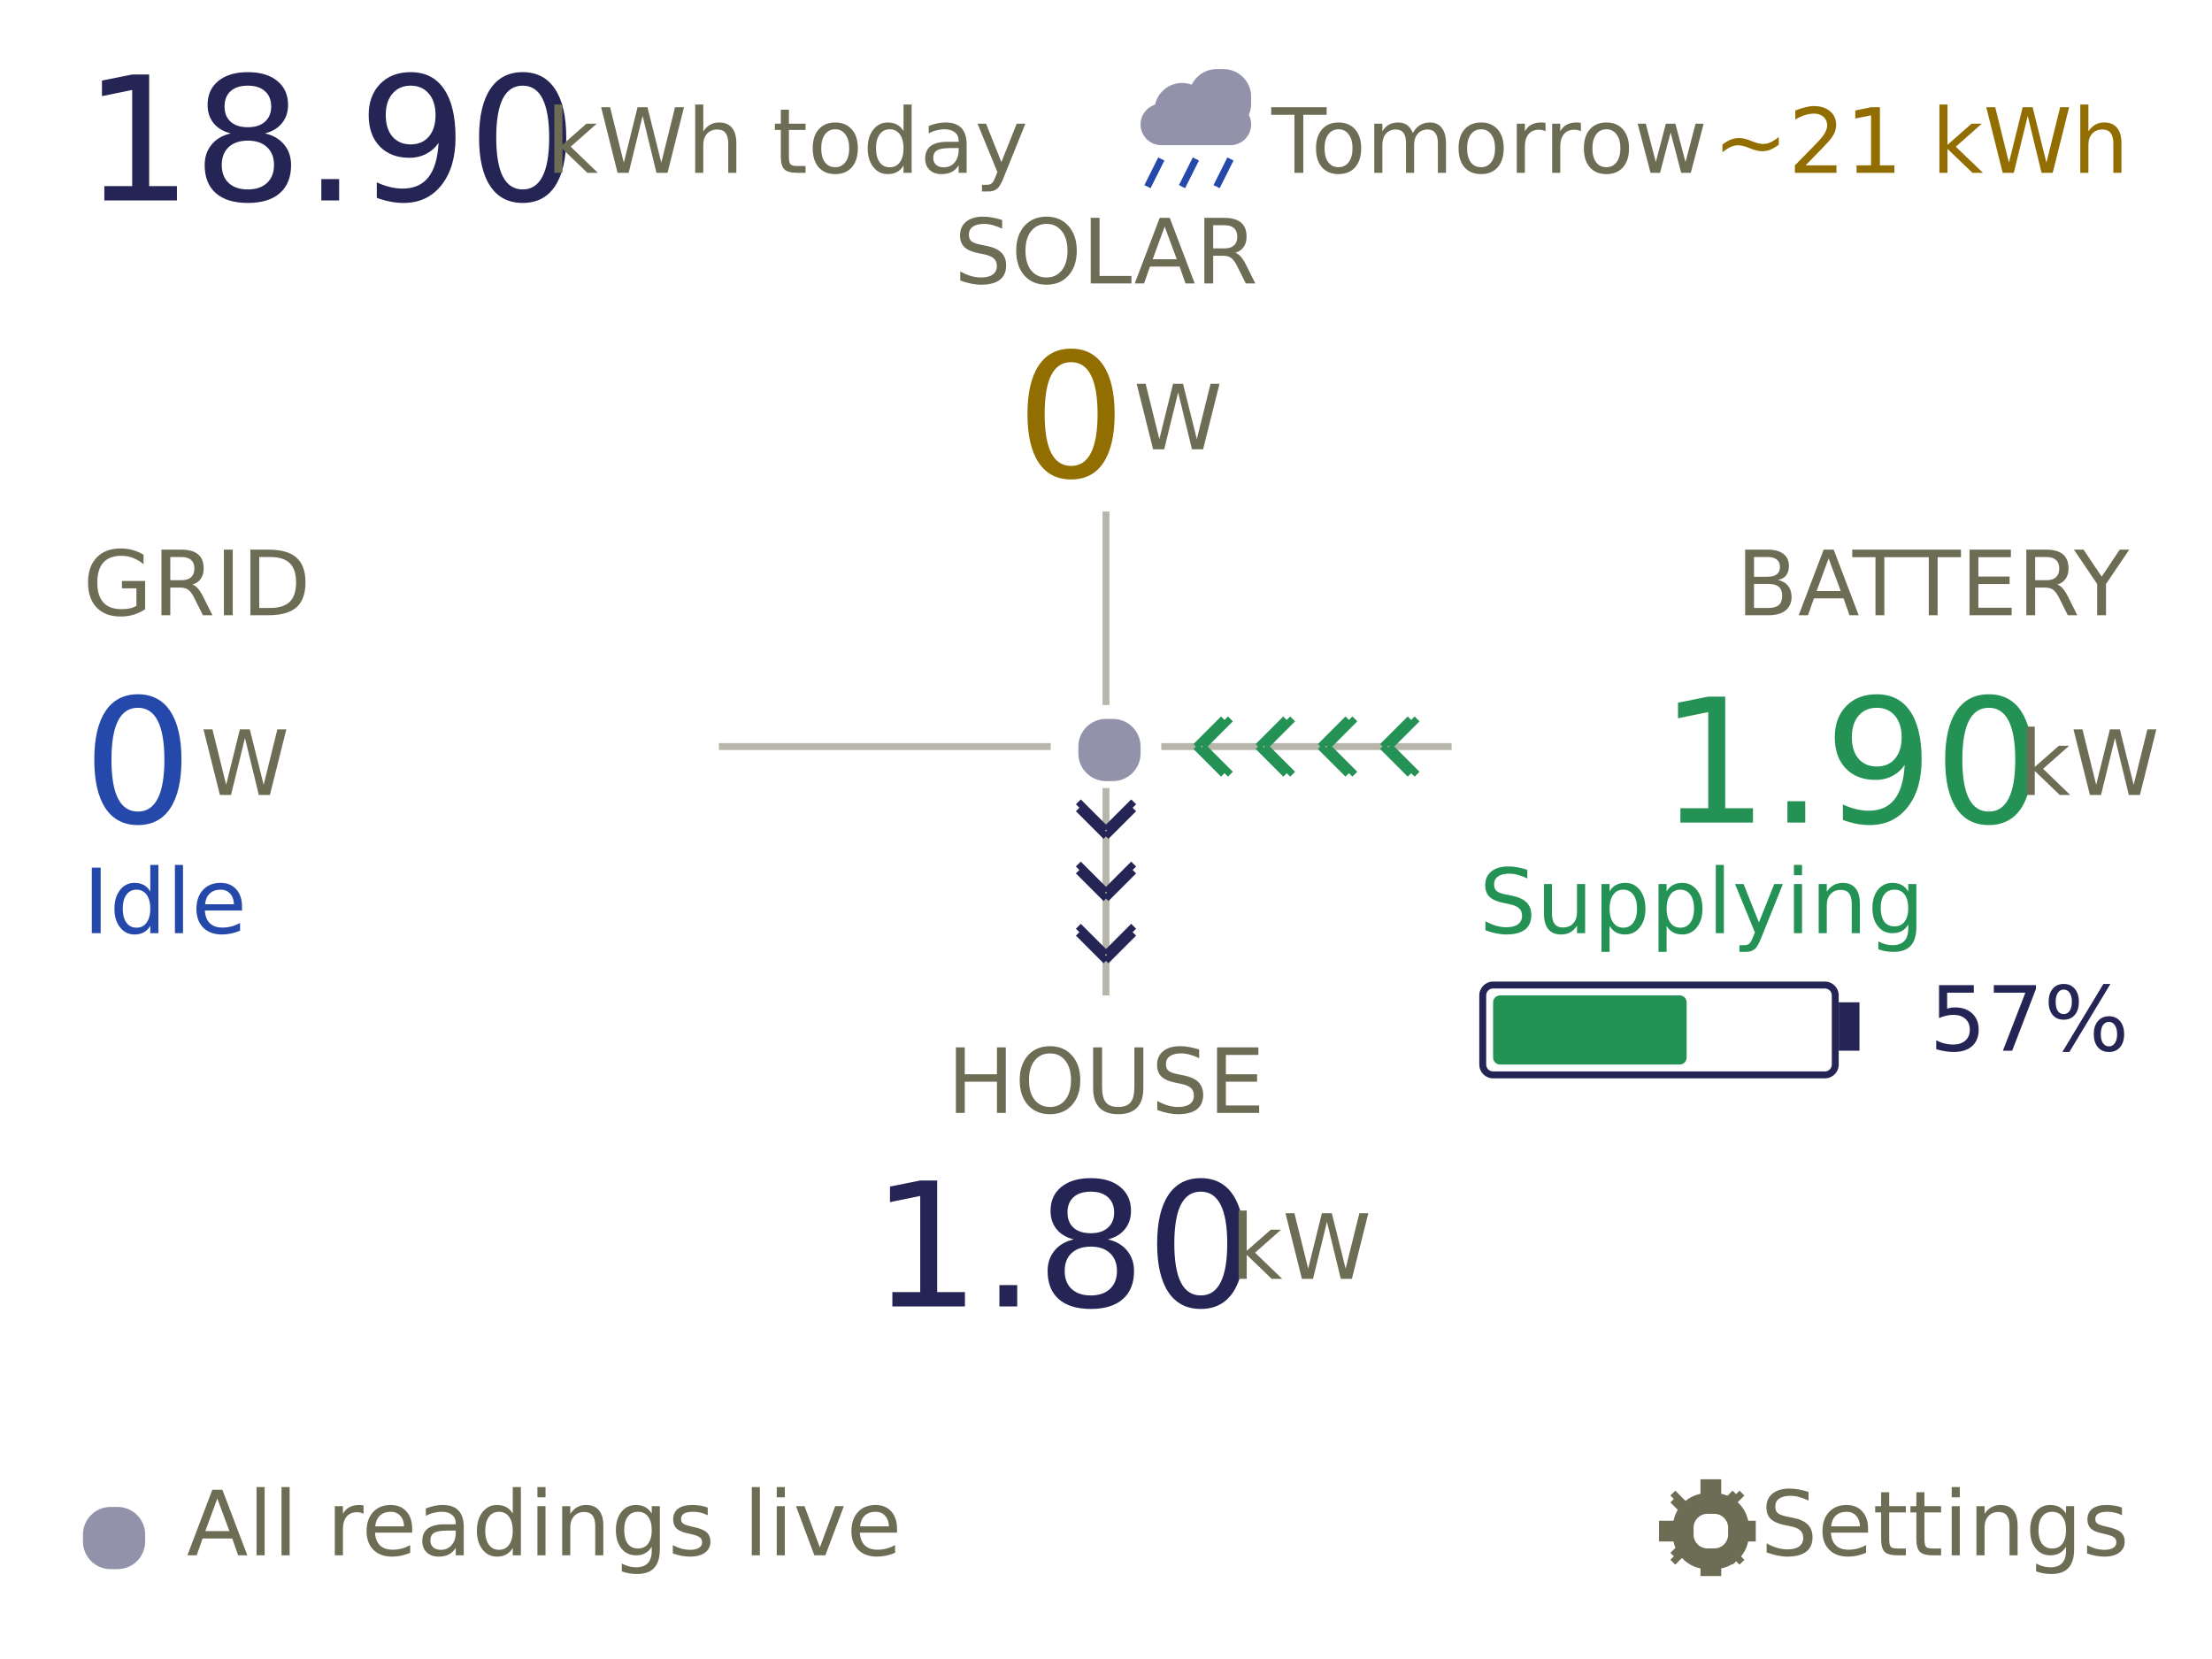
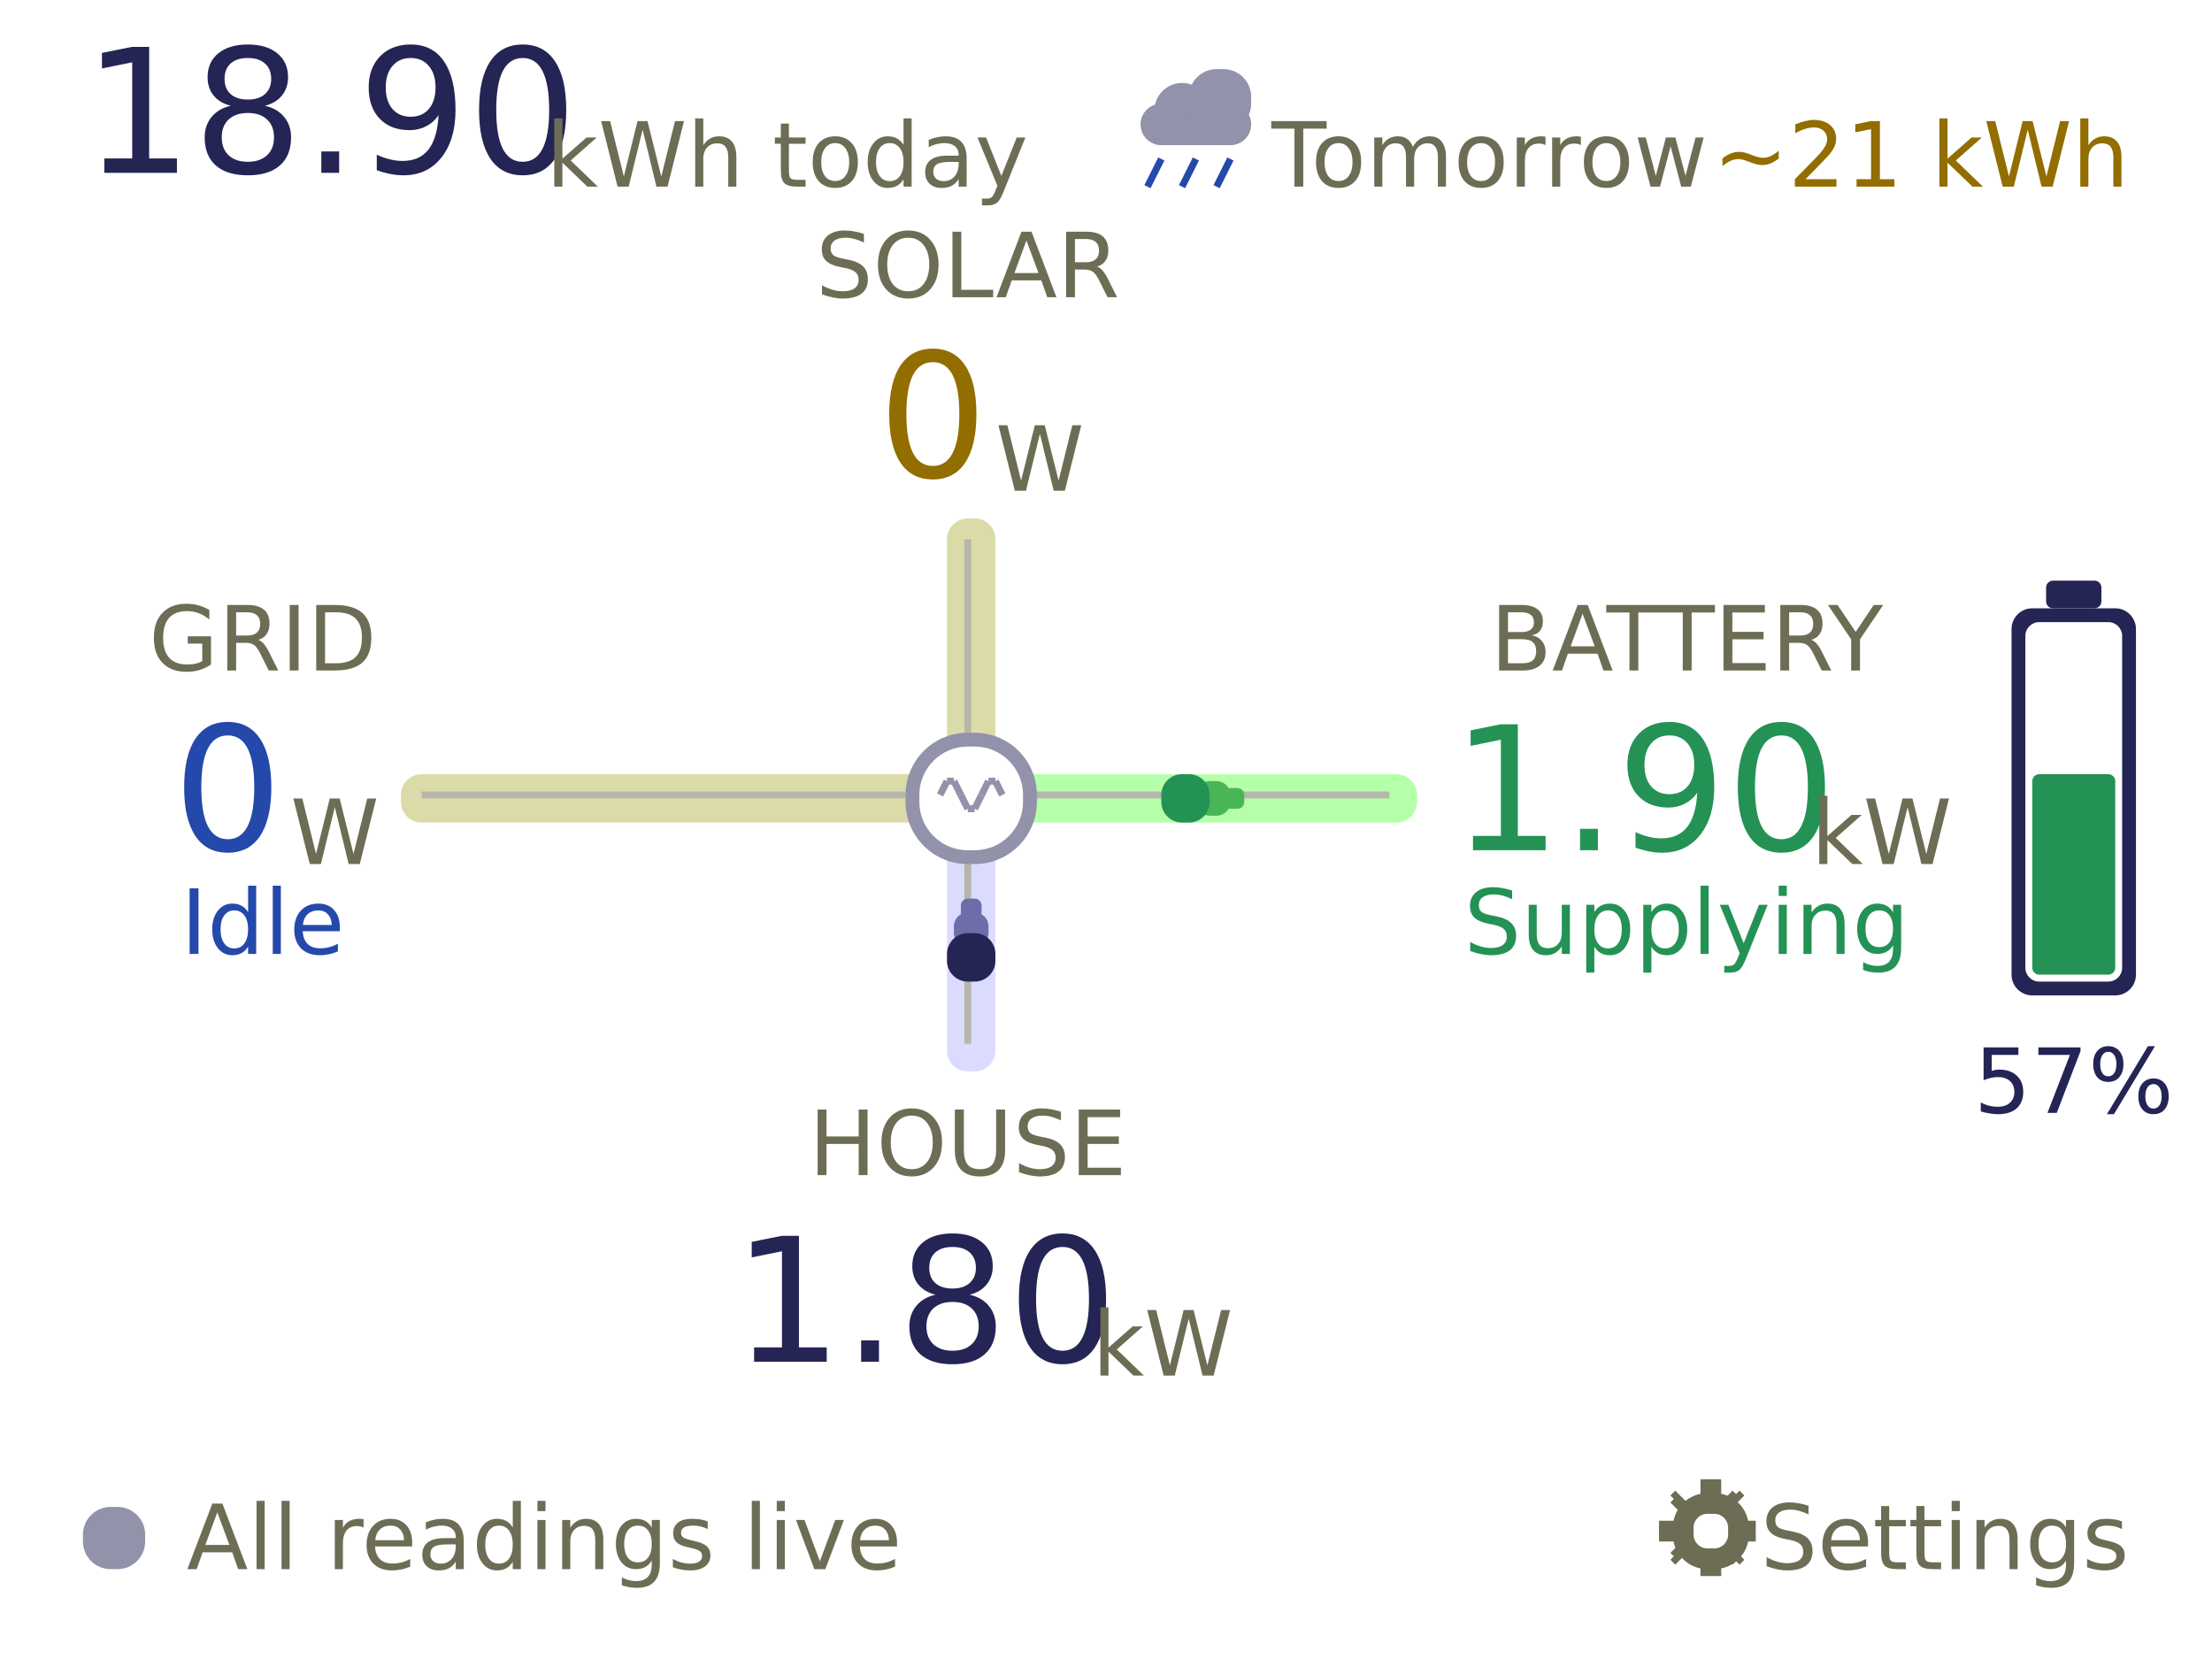
<svg xmlns="http://www.w3.org/2000/svg" width="960" height="720" viewBox="0 0 320 240">
  <style>text{font-family:DejaVu Sans,sans-serif}</style>
  <rect x="0" y="0" width="320" height="240" rx="0" fill="#ffffff" />
-   <text x="12" y="29" font-size="25" text-anchor="start" fill="#242455">18.90</text>
-   <text x="79" y="25" font-size="13" text-anchor="start" fill="#6d6d55">kWh today</text>
-   <text x="308" y="25" font-size="13" text-anchor="end" fill="#926d00">~21 kWh</text>
-   <text x="247" y="25" font-size="13" text-anchor="end" fill="#6d6d55">Tomorrow</text>
+   <text x="12" y="25" font-size="25" text-anchor="start" fill="#242455">18.90</text>
+   <text x="79" y="27" font-size="13" text-anchor="start" fill="#6d6d55">kWh today</text>
+   <text x="308" y="27" font-size="13" text-anchor="end" fill="#926d00">~21 kWh</text>
+   <text x="247" y="27" font-size="13" text-anchor="end" fill="#6d6d55">Tomorrow</text>
  <rect x="165" y="15" width="16" height="6" rx="3" fill="#9292aa" />
  <rect x="167" y="12" width="8" height="8" rx="4" fill="#9292aa" />
  <rect x="172" y="10" width="9" height="9" rx="4" fill="#9292aa" />
  <path d="M168 23 L166 27" fill="none" stroke="#2449aa" />
  <path d="M173 23 L171 27" fill="none" stroke="#2449aa" />
  <path d="M178 23 L176 27" fill="none" stroke="#2449aa" />
-   <text x="160" y="41" font-size="13" text-anchor="middle" fill="#6d6d55">SOLAR</text>
-   <text x="147" y="69" font-size="25" text-anchor="start" fill="#926d00">0</text>
-   <text x="164" y="65" font-size="13" text-anchor="start" fill="#6d6d55">W</text>
-   <text x="12" y="89" font-size="13" text-anchor="start" fill="#6d6d55">GRID</text>
-   <text x="12" y="119" font-size="25" text-anchor="start" fill="#2449aa">0</text>
-   <text x="29" y="115" font-size="13" text-anchor="start" fill="#6d6d55">W</text>
-   <text x="308" y="89" font-size="13" text-anchor="end" fill="#6d6d55">BATTERY</text>
-   <text x="240" y="119" font-size="25" text-anchor="start" fill="#249255">1.90</text>
-   <text x="292" y="115" font-size="13" text-anchor="start" fill="#6d6d55">kW</text>
-   <text x="160" y="161" font-size="13" text-anchor="middle" fill="#6d6d55">HOUSE</text>
-   <text x="126" y="189" font-size="25" text-anchor="start" fill="#242455">1.80</text>
-   <text x="178" y="185" font-size="13" text-anchor="start" fill="#6d6d55">kW</text>
-   <text x="12" y="135" font-size="13" text-anchor="start" fill="#2449aa">Idle</text>
-   <text x="214" y="135" font-size="13" text-anchor="start" fill="#249255">Supplying</text>
-   <rect x="214" y="142" width="52" height="14" rx="2" fill="#242455" />
-   <rect x="266" y="145" width="3" height="7" rx="0" fill="#242455" />
-   <rect x="215" y="143" width="50" height="12" rx="1" fill="#ffffff" />
-   <rect x="216" y="144" width="28" height="10" rx="1" fill="#249255" />
-   <text x="308" y="152" font-size="13" text-anchor="end" fill="#242455">57%</text>
-   <path d="M160 74 L160 102" fill="none" stroke="#b6b6aa" />
-   <path d="M104 108 L152 108" fill="none" stroke="#b6b6aa" />
-   <path d="M168 108 L210 108" fill="none" stroke="#b6b6aa" />
-   <path d="M177 104 L173 108" fill="none" stroke="#249255" />
-   <path d="M177 112 L173 108" fill="none" stroke="#249255" />
-   <path d="M178 104 L174 108" fill="none" stroke="#249255" />
-   <path d="M178 112 L174 108" fill="none" stroke="#249255" />
-   <path d="M186 104 L182 108" fill="none" stroke="#249255" />
-   <path d="M186 112 L182 108" fill="none" stroke="#249255" />
-   <path d="M187 104 L183 108" fill="none" stroke="#249255" />
-   <path d="M187 112 L183 108" fill="none" stroke="#249255" />
-   <path d="M195 104 L191 108" fill="none" stroke="#249255" />
-   <path d="M195 112 L191 108" fill="none" stroke="#249255" />
-   <path d="M196 104 L192 108" fill="none" stroke="#249255" />
-   <path d="M196 112 L192 108" fill="none" stroke="#249255" />
-   <path d="M204 104 L200 108" fill="none" stroke="#249255" />
-   <path d="M204 112 L200 108" fill="none" stroke="#249255" />
-   <path d="M205 104 L201 108" fill="none" stroke="#249255" />
-   <path d="M205 112 L201 108" fill="none" stroke="#249255" />
-   <path d="M160 114 L160 144" fill="none" stroke="#b6b6aa" />
-   <path d="M156 117 L160 121" fill="none" stroke="#242455" />
-   <path d="M164 117 L160 121" fill="none" stroke="#242455" />
-   <path d="M156 116 L160 120" fill="none" stroke="#242455" />
-   <path d="M164 116 L160 120" fill="none" stroke="#242455" />
-   <path d="M156 126 L160 130" fill="none" stroke="#242455" />
-   <path d="M164 126 L160 130" fill="none" stroke="#242455" />
-   <path d="M156 125 L160 129" fill="none" stroke="#242455" />
-   <path d="M164 125 L160 129" fill="none" stroke="#242455" />
-   <path d="M156 135 L160 139" fill="none" stroke="#242455" />
-   <path d="M164 135 L160 139" fill="none" stroke="#242455" />
-   <path d="M156 134 L160 138" fill="none" stroke="#242455" />
-   <path d="M164 134 L160 138" fill="none" stroke="#242455" />
-   <rect x="156" y="104" width="9" height="9" rx="4" fill="#9292aa" />
+   <text x="140" y="43" font-size="13" text-anchor="middle" fill="#6d6d55">SOLAR</text>
+   <text x="127" y="69" font-size="25" text-anchor="start" fill="#926d00">0</text>
+   <text x="144" y="71" font-size="13" text-anchor="start" fill="#6d6d55">W</text>
+   <text x="38" y="97" font-size="13" text-anchor="middle" fill="#6d6d55">GRID</text>
+   <text x="25" y="123" font-size="25" text-anchor="start" fill="#2449aa">0</text>
+   <text x="42" y="125" font-size="13" text-anchor="start" fill="#6d6d55">W</text>
+   <text x="38" y="138" font-size="13" text-anchor="middle" fill="#2449aa">Idle</text>
+   <text x="244" y="97" font-size="13" text-anchor="middle" fill="#6d6d55">BATTERY</text>
+   <text x="210" y="123" font-size="25" text-anchor="start" fill="#249255">1.90</text>
+   <text x="262" y="125" font-size="13" text-anchor="start" fill="#6d6d55">kW</text>
+   <text x="244" y="138" font-size="13" text-anchor="middle" fill="#249255">Supplying</text>
+   <text x="140" y="170" font-size="13" text-anchor="middle" fill="#6d6d55">HOUSE</text>
+   <text x="106" y="197" font-size="25" text-anchor="start" fill="#242455">1.80</text>
+   <text x="158" y="199" font-size="13" text-anchor="start" fill="#6d6d55">kW</text>
+   <rect x="296" y="84" width="8" height="4" rx="1" fill="#242455" />
+   <rect x="291" y="88" width="18" height="56" rx="3" fill="#242455" />
+   <rect x="293" y="90" width="14" height="52" rx="2" fill="#ffffff" />
+   <rect x="294" y="112" width="12" height="29" rx="1" fill="#249255" />
+   <text x="300" y="161" font-size="13" text-anchor="middle" fill="#242455">57%</text>
+   <rect x="137" y="75" width="7" height="35" rx="3" fill="#dbdbaa" />
+   <path d="M140 78 L140 106" fill="none" stroke="#b6b6aa" />
+   <rect x="58" y="112" width="77" height="7" rx="3" fill="#dbdbaa" />
+   <path d="M61 115 L131 115" fill="none" stroke="#b6b6aa" />
+   <rect x="146" y="112" width="59" height="7" rx="3" fill="#b6ffaa" />
+   <path d="M149 115 L201 115" fill="none" stroke="#b6b6aa" />
+   <rect x="177" y="114" width="3" height="3" rx="1" fill="#49b655" />
+   <rect x="173" y="113" width="5" height="5" rx="2" fill="#49b655" />
+   <rect x="168" y="112" width="7" height="7" rx="3" fill="#249255" />
+   <rect x="137" y="121" width="7" height="34" rx="3" fill="#dbdbff" />
+   <path d="M140 124 L140 151" fill="none" stroke="#b6b6aa" />
+   <rect x="139" y="130" width="3" height="3" rx="1" fill="#6d6daa" />
+   <rect x="138" y="132" width="5" height="5" rx="2" fill="#6d6daa" />
+   <rect x="137" y="135" width="7" height="7" rx="3" fill="#242455" />
+   <rect x="131" y="106" width="19" height="19" rx="9" fill="#9292aa" />
+   <rect x="133" y="108" width="15" height="15" rx="7" fill="#ffffff" />
+   <path d="M136 115 L137 113" fill="none" stroke="#9292aa" />
+   <path d="M137 113 L138 113" fill="none" stroke="#9292aa" />
+   <path d="M138 113 L139 115" fill="none" stroke="#9292aa" />
+   <path d="M139 115 L140 117" fill="none" stroke="#9292aa" />
+   <path d="M140 117 L141 117" fill="none" stroke="#9292aa" />
+   <path d="M141 117 L142 115" fill="none" stroke="#9292aa" />
+   <path d="M142 115 L143 113" fill="none" stroke="#9292aa" />
+   <path d="M143 113 L144 113" fill="none" stroke="#9292aa" />
+   <path d="M144 113 L145 115" fill="none" stroke="#9292aa" />
  <rect x="12" y="218" width="9" height="9" rx="4" fill="#9292aa" />
-   <text x="27" y="225" font-size="13" text-anchor="start" fill="#6d6d55">All readings live</text>
-   <text x="308" y="225" font-size="13" text-anchor="end" fill="#6d6d55">Settings</text>
+   <text x="27" y="227" font-size="13" text-anchor="start" fill="#6d6d55">All readings live</text>
+   <text x="308" y="227" font-size="13" text-anchor="end" fill="#6d6d55">Settings</text>
  <rect x="246" y="214" width="3" height="14" rx="0" fill="#6d6d55" />
  <rect x="240" y="220" width="14" height="3" rx="0" fill="#6d6d55" />
  <path d="M242 216 L252 226" fill="none" stroke="#6d6d55" />
  <path d="M242 217 L251 226" fill="none" stroke="#6d6d55" />
  <path d="M242 226 L252 216" fill="none" stroke="#6d6d55" />
  <path d="M242 225 L251 216" fill="none" stroke="#6d6d55" />
  <rect x="242" y="216" width="11" height="11" rx="5" fill="#6d6d55" />
  <rect x="245" y="219" width="5" height="5" rx="2" fill="#ffffff" />
</svg>
